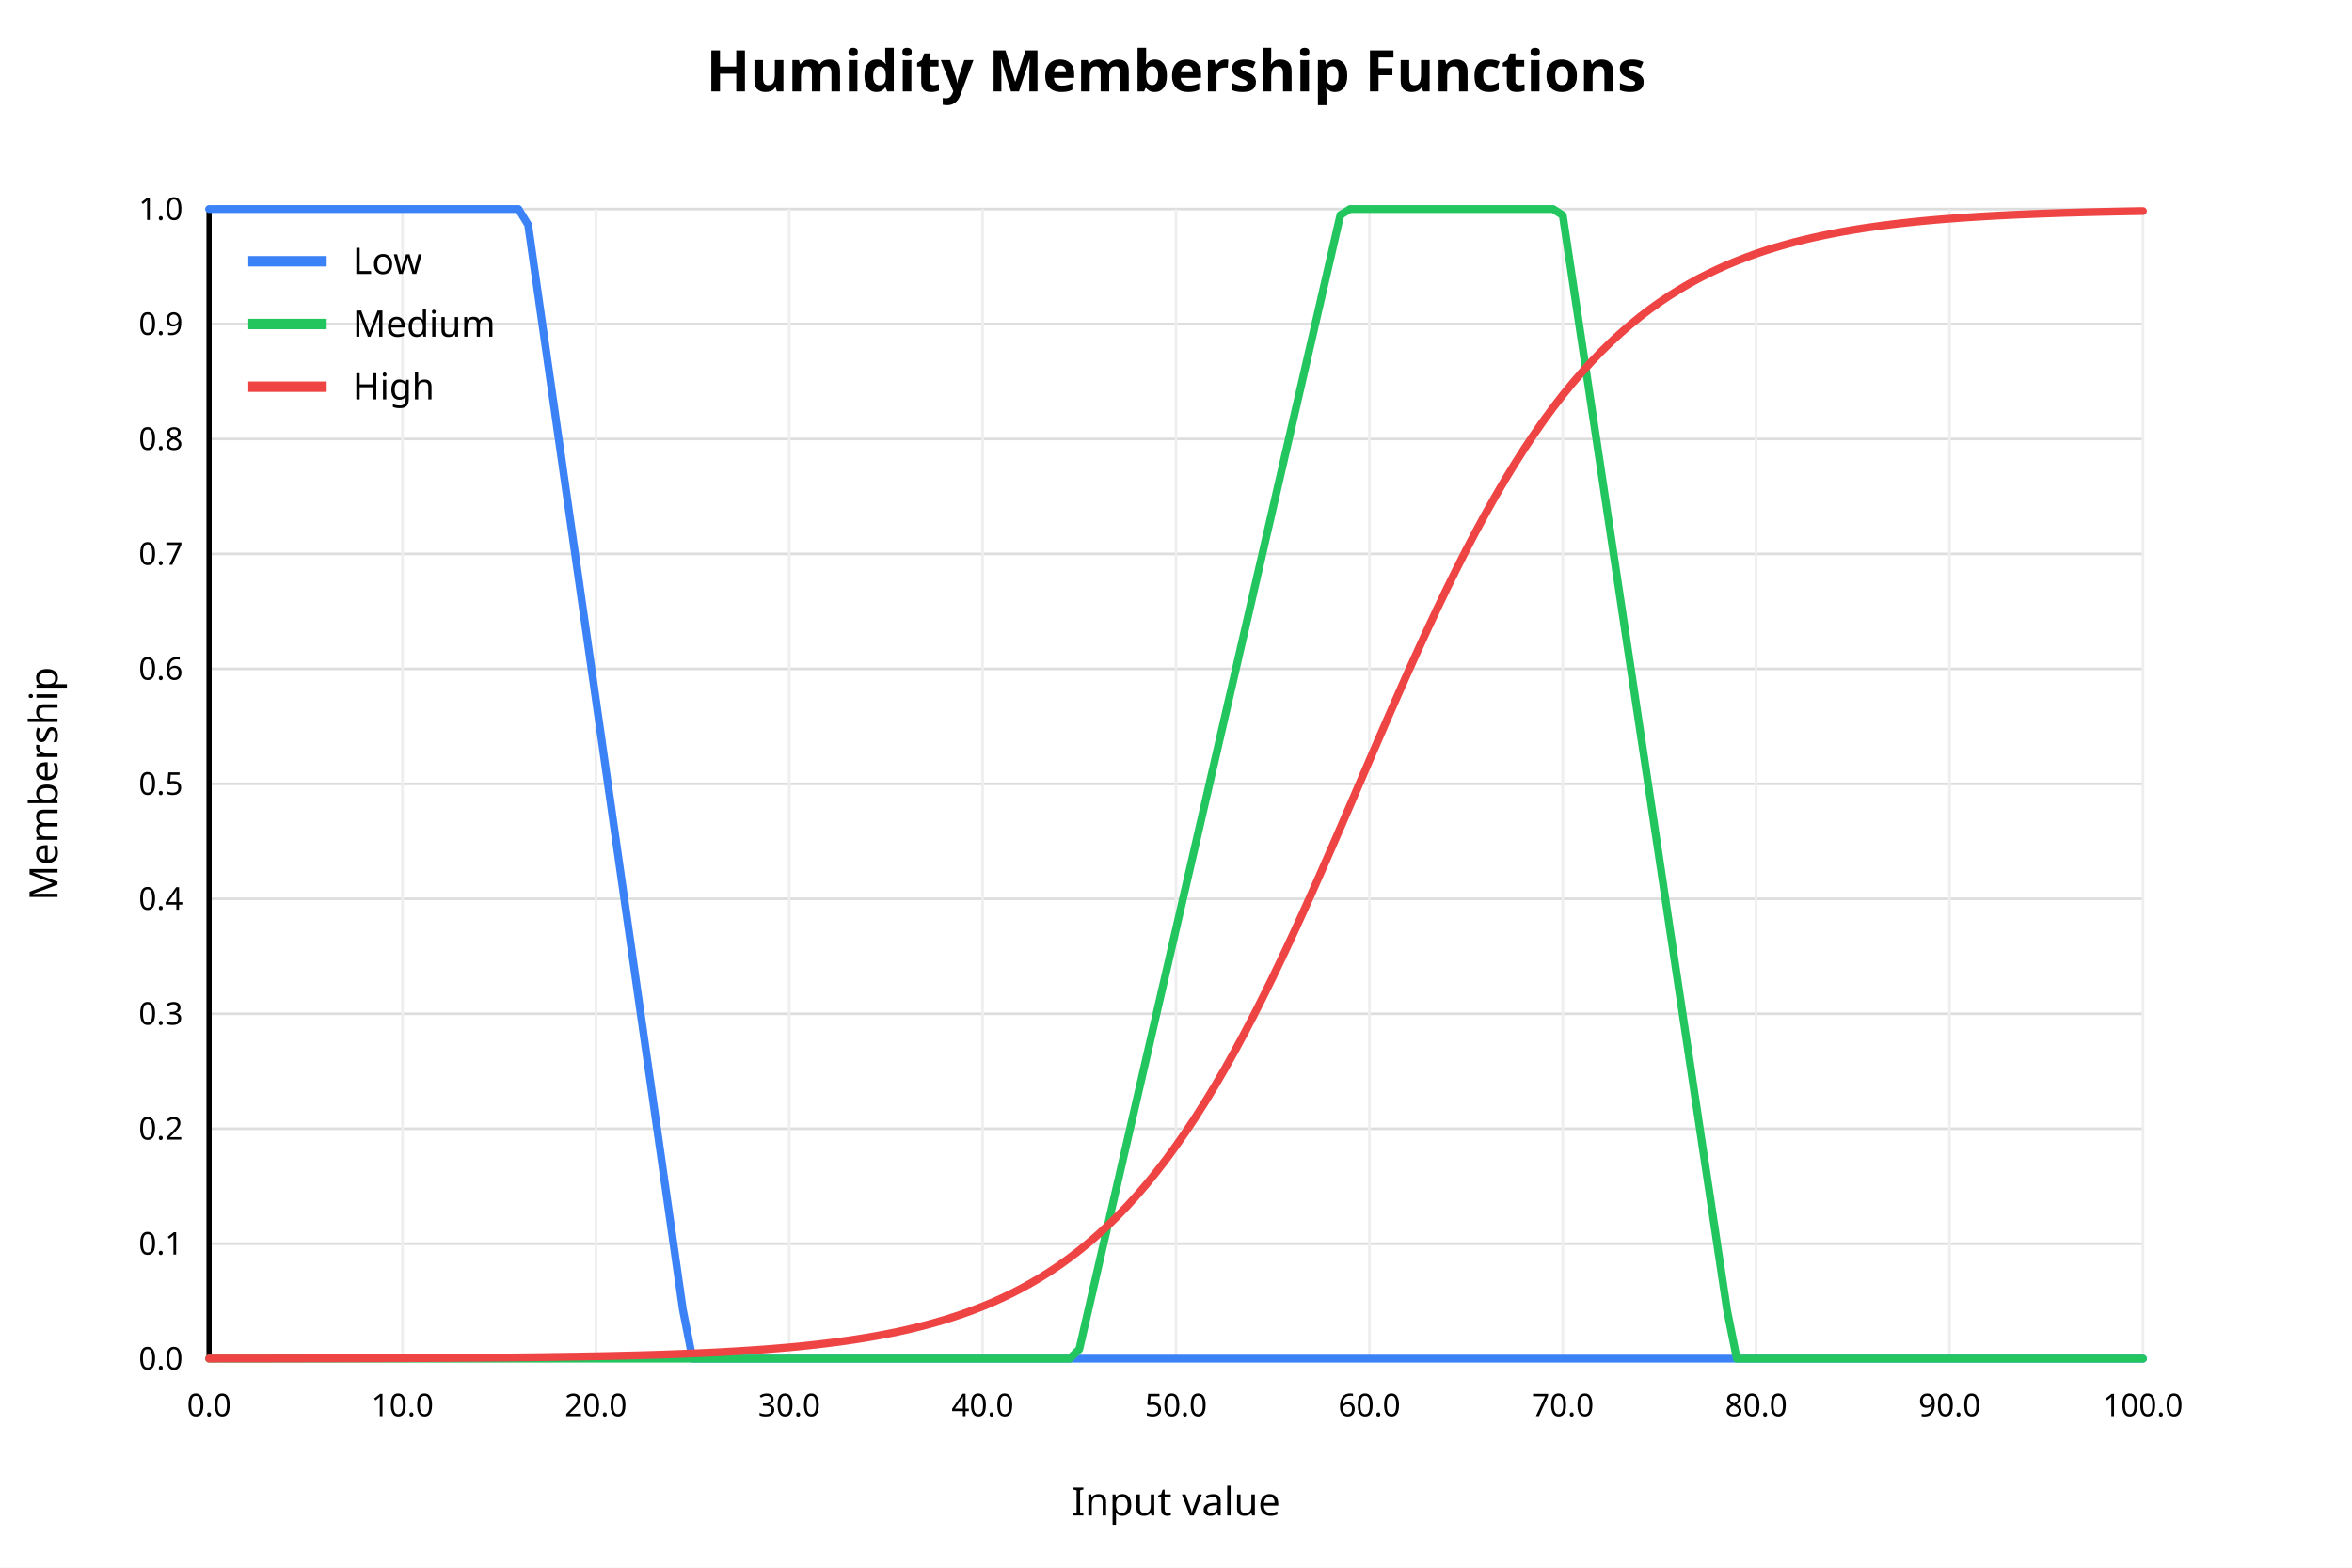
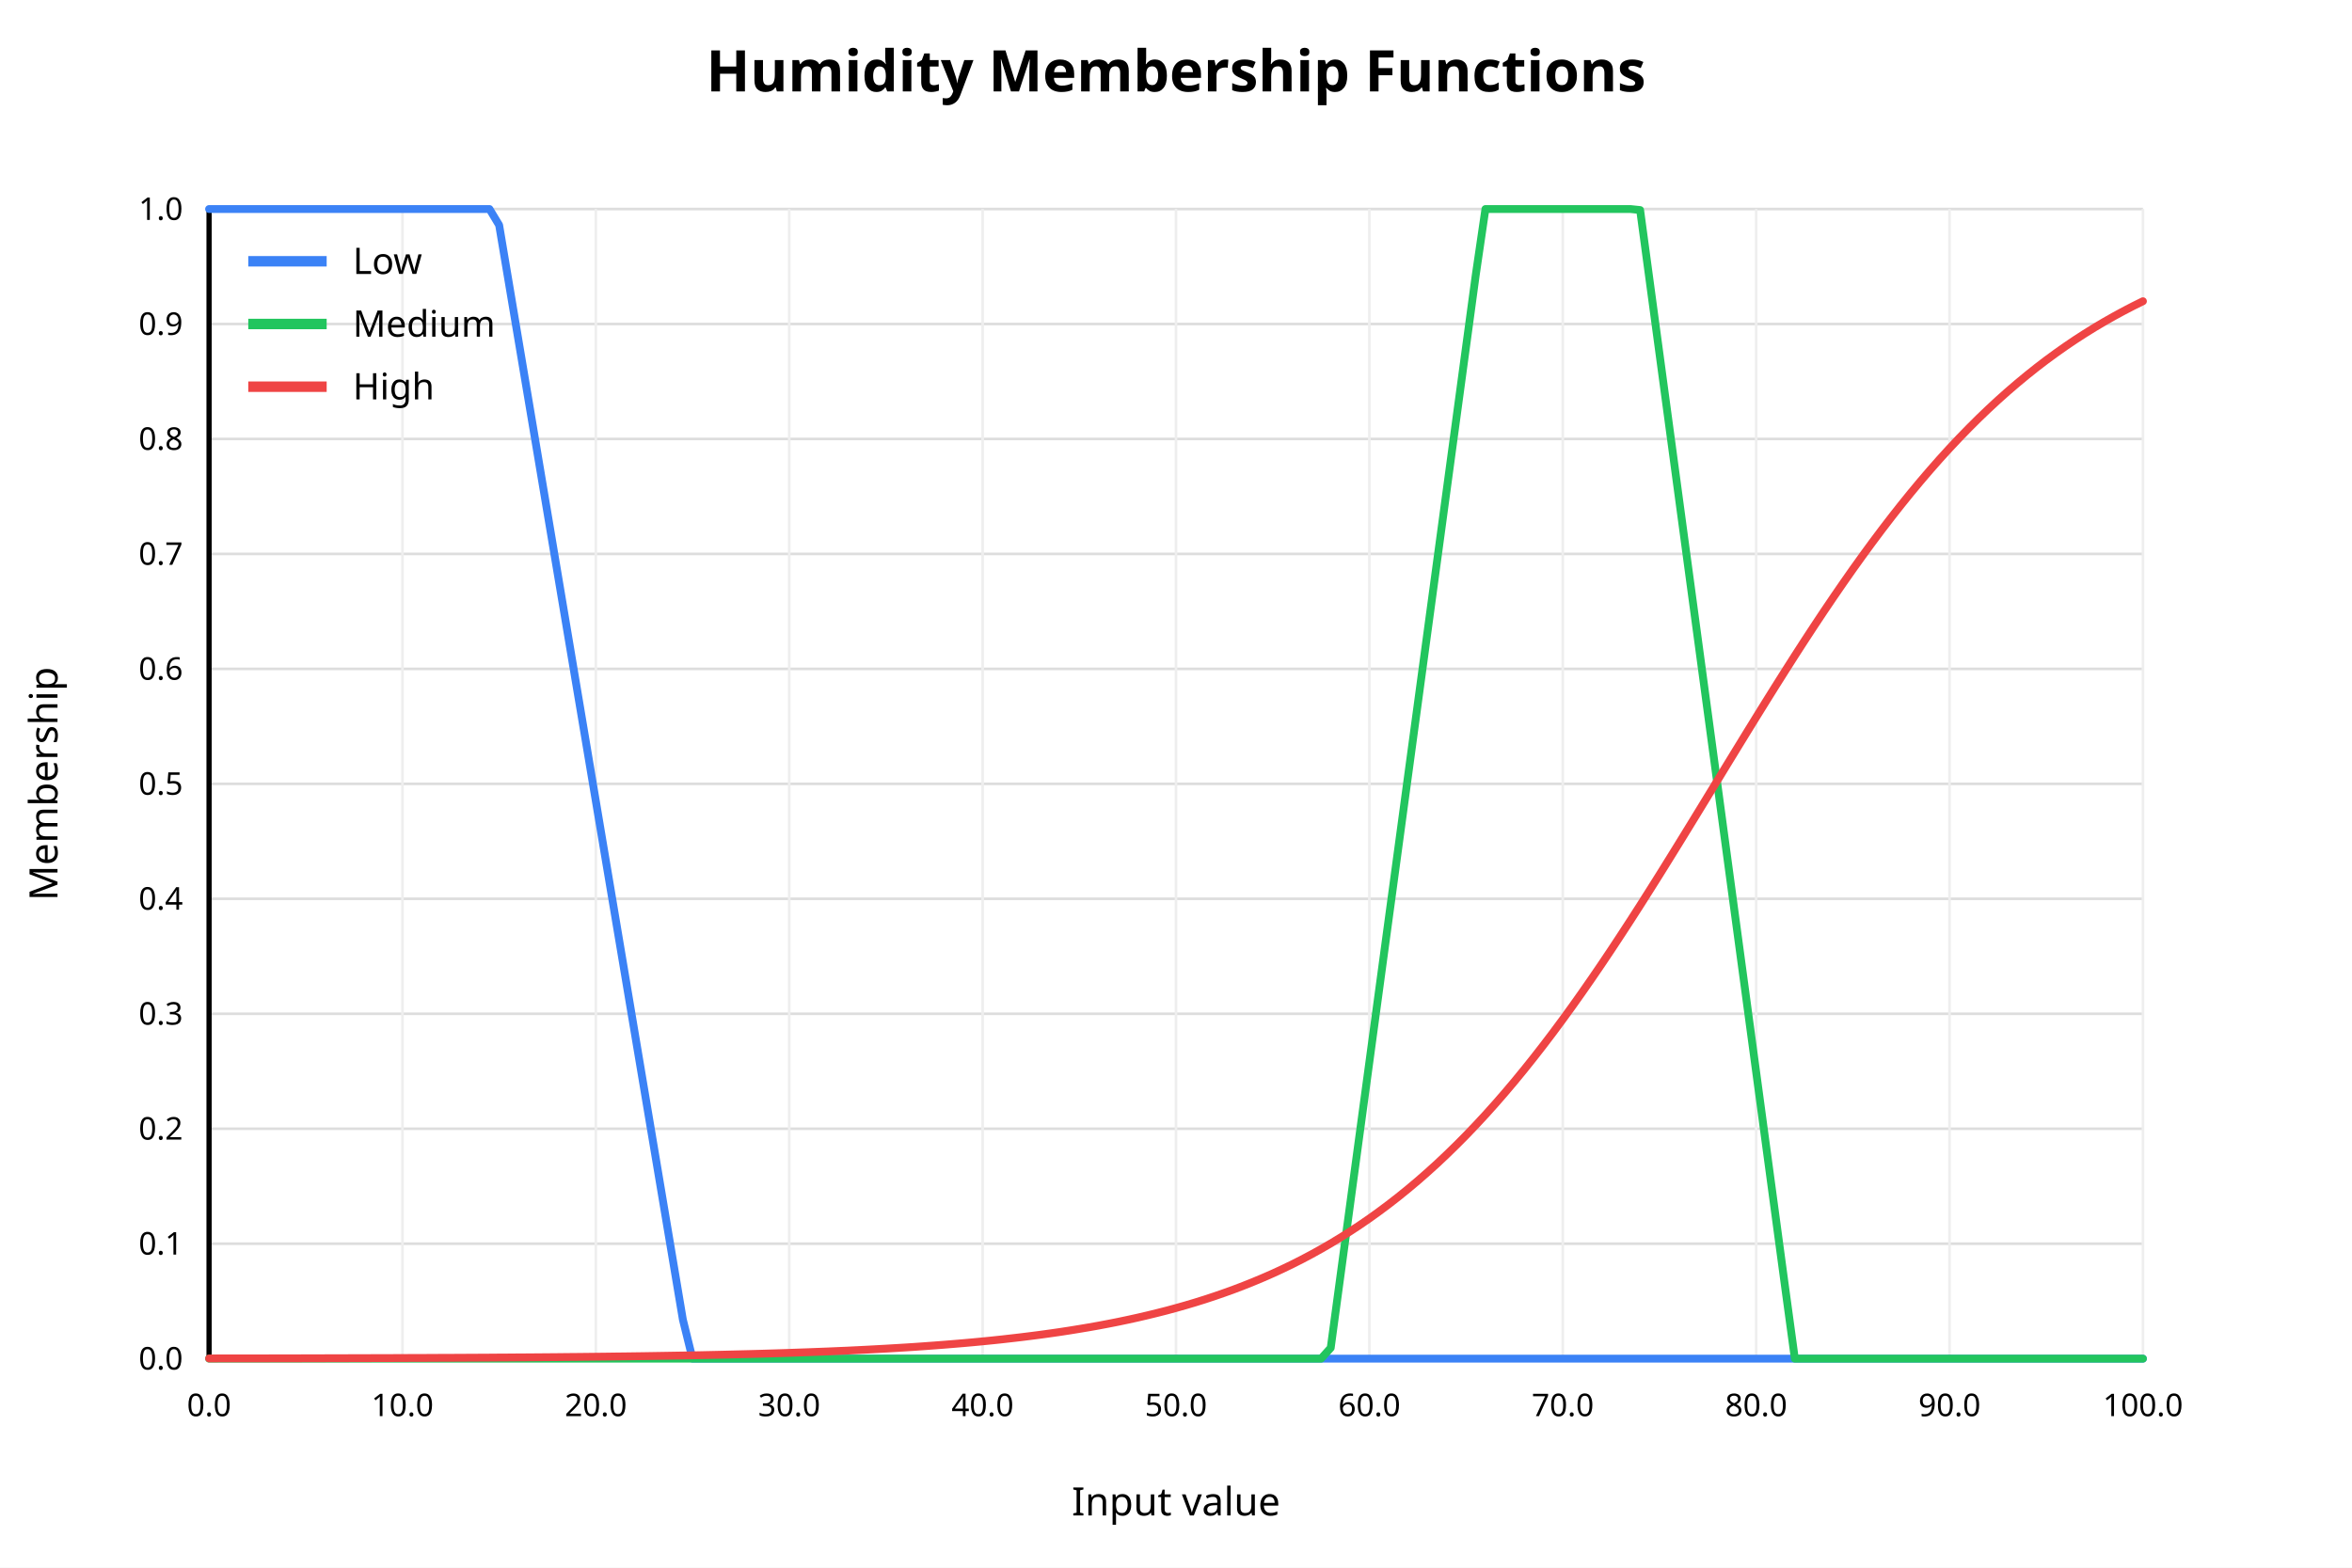
<svg xmlns="http://www.w3.org/2000/svg" width="900" height="600" viewBox="0 0 900 600">
  <rect x="0" y="0" width="900" height="600" fill="white" />
  <text x="450" y="35" text-anchor="middle" font-family="sans-serif" font-size="22" font-weight="bold" fill="black">Humidity Membership Functions</text>
  <line x1="80" y1="520.00" x2="820" y2="520.00" stroke="#dddddd" stroke-width="1" />
  <text x="70" y="520.00" text-anchor="end" dominant-baseline="middle" font-family="sans-serif" font-size="12" fill="black">0.0</text>
  <line x1="80" y1="476.00" x2="820" y2="476.00" stroke="#dddddd" stroke-width="1" />
  <text x="70" y="476.00" text-anchor="end" dominant-baseline="middle" font-family="sans-serif" font-size="12" fill="black">0.1</text>
  <line x1="80" y1="432.00" x2="820" y2="432.00" stroke="#dddddd" stroke-width="1" />
  <text x="70" y="432.00" text-anchor="end" dominant-baseline="middle" font-family="sans-serif" font-size="12" fill="black">0.2</text>
  <line x1="80" y1="388.00" x2="820" y2="388.00" stroke="#dddddd" stroke-width="1" />
  <text x="70" y="388.00" text-anchor="end" dominant-baseline="middle" font-family="sans-serif" font-size="12" fill="black">0.3</text>
  <line x1="80" y1="344.00" x2="820" y2="344.00" stroke="#dddddd" stroke-width="1" />
  <text x="70" y="344.00" text-anchor="end" dominant-baseline="middle" font-family="sans-serif" font-size="12" fill="black">0.4</text>
  <line x1="80" y1="300.00" x2="820" y2="300.00" stroke="#dddddd" stroke-width="1" />
  <text x="70" y="300.00" text-anchor="end" dominant-baseline="middle" font-family="sans-serif" font-size="12" fill="black">0.5</text>
  <line x1="80" y1="256.00" x2="820" y2="256.00" stroke="#dddddd" stroke-width="1" />
  <text x="70" y="256.00" text-anchor="end" dominant-baseline="middle" font-family="sans-serif" font-size="12" fill="black">0.6</text>
  <line x1="80" y1="212.00" x2="820" y2="212.00" stroke="#dddddd" stroke-width="1" />
  <text x="70" y="212.00" text-anchor="end" dominant-baseline="middle" font-family="sans-serif" font-size="12" fill="black">0.7</text>
  <line x1="80" y1="168.00" x2="820" y2="168.00" stroke="#dddddd" stroke-width="1" />
  <text x="70" y="168.00" text-anchor="end" dominant-baseline="middle" font-family="sans-serif" font-size="12" fill="black">0.8</text>
  <line x1="80" y1="124.00" x2="820" y2="124.00" stroke="#dddddd" stroke-width="1" />
  <text x="70" y="124.00" text-anchor="end" dominant-baseline="middle" font-family="sans-serif" font-size="12" fill="black">0.9</text>
  <line x1="80" y1="80.00" x2="820" y2="80.00" stroke="#dddddd" stroke-width="1" />
  <text x="70" y="80.00" text-anchor="end" dominant-baseline="middle" font-family="sans-serif" font-size="12" fill="black">1.0</text>
  <line x1="80.00" y1="80" x2="80.00" y2="520" stroke="#eeeeee" stroke-width="1" />
  <text x="80.00" y="542" text-anchor="middle" font-family="sans-serif" font-size="12" fill="black">0.0</text>
  <line x1="154.00" y1="80" x2="154.00" y2="520" stroke="#eeeeee" stroke-width="1" />
  <text x="154.00" y="542" text-anchor="middle" font-family="sans-serif" font-size="12" fill="black">10.0</text>
  <line x1="228.00" y1="80" x2="228.00" y2="520" stroke="#eeeeee" stroke-width="1" />
  <text x="228.00" y="542" text-anchor="middle" font-family="sans-serif" font-size="12" fill="black">20.0</text>
  <line x1="302.00" y1="80" x2="302.00" y2="520" stroke="#eeeeee" stroke-width="1" />
  <text x="302.00" y="542" text-anchor="middle" font-family="sans-serif" font-size="12" fill="black">30.0</text>
  <line x1="376.00" y1="80" x2="376.00" y2="520" stroke="#eeeeee" stroke-width="1" />
  <text x="376.00" y="542" text-anchor="middle" font-family="sans-serif" font-size="12" fill="black">40.0</text>
  <line x1="450.00" y1="80" x2="450.00" y2="520" stroke="#eeeeee" stroke-width="1" />
  <text x="450.00" y="542" text-anchor="middle" font-family="sans-serif" font-size="12" fill="black">50.0</text>
  <line x1="524.00" y1="80" x2="524.00" y2="520" stroke="#eeeeee" stroke-width="1" />
  <text x="524.00" y="542" text-anchor="middle" font-family="sans-serif" font-size="12" fill="black">60.0</text>
  <line x1="598.00" y1="80" x2="598.00" y2="520" stroke="#eeeeee" stroke-width="1" />
  <text x="598.00" y="542" text-anchor="middle" font-family="sans-serif" font-size="12" fill="black">70.0</text>
  <line x1="672.00" y1="80" x2="672.00" y2="520" stroke="#eeeeee" stroke-width="1" />
  <text x="672.00" y="542" text-anchor="middle" font-family="sans-serif" font-size="12" fill="black">80.0</text>
  <line x1="746.00" y1="80" x2="746.00" y2="520" stroke="#eeeeee" stroke-width="1" />
  <text x="746.00" y="542" text-anchor="middle" font-family="sans-serif" font-size="12" fill="black">90.0</text>
  <line x1="820.00" y1="80" x2="820.00" y2="520" stroke="#eeeeee" stroke-width="1" />
  <text x="820.00" y="542" text-anchor="middle" font-family="sans-serif" font-size="12" fill="black">100.0</text>
  <line x1="80" y1="520" x2="820" y2="520" stroke="black" stroke-width="2" />
  <line x1="80" y1="80" x2="80" y2="520" stroke="black" stroke-width="2" />
  <text x="450" y="580" text-anchor="middle" font-family="sans-serif" font-size="15" fill="black">Input value</text>
  <text x="22" y="300" text-anchor="middle" font-family="sans-serif" font-size="15" fill="black" transform="rotate(-90 22 300)">Membership</text>
-   <polyline fill="none" stroke="#3b82f6" stroke-width="3" stroke-linejoin="round" stroke-linecap="round" points="80.00,80.00 83.70,80.00 87.40,80.00 91.10,80.00 94.80,80.00 98.50,80.00 102.20,80.00 105.90,80.00 109.60,80.00 113.30,80.00 117.00,80.00 120.70,80.00 124.40,80.00 128.10,80.00 131.80,80.00 135.50,80.00 139.20,80.00 142.90,80.00 146.60,80.00 150.30,80.00 154.00,80.00 157.70,80.00 161.40,80.00 165.10,80.00 168.80,80.00 172.50,80.00 176.20,80.00 179.90,80.00 183.60,80.00 187.30,80.00 191.00,80.00 194.70,80.00 198.40,80.00 202.10,86.01 205.80,111.96 209.50,137.91 213.20,163.86 216.90,189.81 220.60,215.76 224.30,241.71 228.00,267.66 231.70,293.61 235.40,319.56 239.10,345.51 242.80,371.46 246.50,397.41 250.20,423.36 253.90,449.31 257.60,475.27 261.30,501.22 265.00,520.00 268.70,520.00 272.40,520.00 276.10,520.00 279.80,520.00 283.50,520.00 287.20,520.00 290.90,520.00 294.60,520.00 298.30,520.00 302.00,520.00 305.70,520.00 309.40,520.00 313.10,520.00 316.80,520.00 320.50,520.00 324.20,520.00 327.90,520.00 331.60,520.00 335.30,520.00 339.00,520.00 342.70,520.00 346.40,520.00 350.10,520.00 353.80,520.00 357.50,520.00 361.20,520.00 364.90,520.00 368.60,520.00 372.30,520.00 376.00,520.00 379.70,520.00 383.40,520.00 387.10,520.00 390.80,520.00 394.50,520.00 398.20,520.00 401.90,520.00 405.60,520.00 409.30,520.00 413.00,520.00 416.70,520.00 420.40,520.00 424.10,520.00 427.80,520.00 431.50,520.00 435.20,520.00 438.90,520.00 442.60,520.00 446.30,520.00 450.00,520.00 453.70,520.00 457.40,520.00 461.10,520.00 464.80,520.00 468.50,520.00 472.20,520.00 475.90,520.00 479.60,520.00 483.30,520.00 487.00,520.00 490.70,520.00 494.40,520.00 498.10,520.00 501.80,520.00 505.50,520.00 509.20,520.00 512.90,520.00 516.60,520.00 520.30,520.00 524.00,520.00 527.70,520.00 531.40,520.00 535.10,520.00 538.80,520.00 542.50,520.00 546.20,520.00 549.90,520.00 553.60,520.00 557.30,520.00 561.00,520.00 564.70,520.00 568.40,520.00 572.10,520.00 575.80,520.00 579.50,520.00 583.20,520.00 586.90,520.00 590.60,520.00 594.30,520.00 598.00,520.00 601.70,520.00 605.40,520.00 609.10,520.00 612.80,520.00 616.50,520.00 620.20,520.00 623.90,520.00 627.60,520.00 631.30,520.00 635.00,520.00 638.70,520.00 642.40,520.00 646.10,520.00 649.80,520.00 653.50,520.00 657.20,520.00 660.90,520.00 664.60,520.00 668.30,520.00 672.00,520.00 675.70,520.00 679.40,520.00 683.10,520.00 686.80,520.00 690.50,520.00 694.20,520.00 697.90,520.00 701.60,520.00 705.30,520.00 709.00,520.00 712.70,520.00 716.40,520.00 720.10,520.00 723.80,520.00 727.50,520.00 731.20,520.00 734.90,520.00 738.60,520.00 742.30,520.00 746.00,520.00 749.70,520.00 753.40,520.00 757.10,520.00 760.80,520.00 764.50,520.00 768.20,520.00 771.90,520.00 775.60,520.00 779.30,520.00 783.00,520.00 786.70,520.00 790.40,520.00 794.10,520.00 797.80,520.00 801.50,520.00 805.20,520.00 808.90,520.00 812.60,520.00 816.30,520.00 820.00,520.00" />
+   <polyline fill="none" stroke="#3b82f6" stroke-width="3" stroke-linejoin="round" stroke-linecap="round" points="80.00,80.00 83.70,80.00 87.40,80.00 91.10,80.00 94.80,80.00 98.50,80.00 102.20,80.00 105.90,80.00 109.60,80.00 113.30,80.00 117.00,80.00 120.70,80.00 124.40,80.00 128.10,80.00 131.80,80.00 135.50,80.00 139.20,80.00 142.90,80.00 146.60,80.00 150.30,80.00 154.00,80.00 157.70,80.00 161.40,80.00 165.10,80.00 168.80,80.00 172.50,80.00 176.20,80.00 179.90,80.00 183.60,80.00 187.30,80.00 191.00,86.16 194.70,108.20 198.40,130.25 202.10,152.30 205.80,174.34 209.50,196.39 213.20,218.43 216.90,240.48 220.60,262.52 224.30,284.57 228.00,306.62 231.70,328.66 235.40,350.71 239.10,372.75 242.80,394.80 246.50,416.85 250.20,438.89 253.90,460.94 257.60,482.98 261.30,505.03 265.00,520.00 268.70,520.00 272.40,520.00 276.10,520.00 279.80,520.00 283.50,520.00 287.20,520.00 290.90,520.00 294.60,520.00 298.30,520.00 302.00,520.00 305.70,520.00 309.40,520.00 313.10,520.00 316.80,520.00 320.50,520.00 324.20,520.00 327.90,520.00 331.60,520.00 335.30,520.00 339.00,520.00 342.70,520.00 346.40,520.00 350.10,520.00 353.80,520.00 357.50,520.00 361.20,520.00 364.90,520.00 368.60,520.00 372.30,520.00 376.00,520.00 379.70,520.00 383.40,520.00 387.10,520.00 390.80,520.00 394.50,520.00 398.20,520.00 401.90,520.00 405.60,520.00 409.30,520.00 413.00,520.00 416.70,520.00 420.40,520.00 424.10,520.00 427.80,520.00 431.50,520.00 435.20,520.00 438.90,520.00 442.60,520.00 446.30,520.00 450.00,520.00 453.70,520.00 457.40,520.00 461.10,520.00 464.80,520.00 468.50,520.00 472.20,520.00 475.90,520.00 479.60,520.00 483.30,520.00 487.00,520.00 490.70,520.00 494.40,520.00 498.10,520.00 501.80,520.00 505.50,520.00 509.20,520.00 512.90,520.00 516.60,520.00 520.30,520.00 524.00,520.00 527.70,520.00 531.40,520.00 535.10,520.00 538.80,520.00 542.50,520.00 546.20,520.00 549.90,520.00 553.60,520.00 557.30,520.00 561.00,520.00 564.70,520.00 568.40,520.00 572.10,520.00 575.80,520.00 579.50,520.00 583.20,520.00 586.90,520.00 590.60,520.00 594.30,520.00 598.00,520.00 601.70,520.00 605.40,520.00 609.10,520.00 612.80,520.00 616.50,520.00 620.20,520.00 623.90,520.00 627.60,520.00 631.30,520.00 635.00,520.00 638.70,520.00 642.40,520.00 646.10,520.00 649.80,520.00 653.50,520.00 657.20,520.00 660.90,520.00 664.60,520.00 668.30,520.00 672.00,520.00 675.70,520.00 679.40,520.00 683.10,520.00 686.80,520.00 690.50,520.00 694.20,520.00 697.90,520.00 701.60,520.00 705.30,520.00 709.00,520.00 712.70,520.00 716.40,520.00 720.10,520.00 723.80,520.00 727.50,520.00 731.20,520.00 734.90,520.00 738.60,520.00 742.30,520.00 746.00,520.00 749.70,520.00 753.40,520.00 757.10,520.00 760.80,520.00 764.50,520.00 768.20,520.00 771.90,520.00 775.60,520.00 779.30,520.00 783.00,520.00 786.70,520.00 790.40,520.00 794.10,520.00 797.80,520.00 801.50,520.00 805.20,520.00 808.90,520.00 812.60,520.00 816.30,520.00 820.00,520.00" />
  <line x1="95" y1="100" x2="125" y2="100" stroke="#3b82f6" stroke-width="4" />
  <text x="135" y="100" dominant-baseline="middle" font-family="sans-serif" font-size="14" fill="black">Low</text>
-   <polyline fill="none" stroke="#22c55e" stroke-width="3" stroke-linejoin="round" stroke-linecap="round" points="80.00,520.00 83.70,520.00 87.40,520.00 91.10,520.00 94.80,520.00 98.50,520.00 102.20,520.00 105.90,520.00 109.60,520.00 113.30,520.00 117.00,520.00 120.70,520.00 124.40,520.00 128.10,520.00 131.80,520.00 135.50,520.00 139.20,520.00 142.90,520.00 146.60,520.00 150.30,520.00 154.00,520.00 157.70,520.00 161.40,520.00 165.10,520.00 168.80,520.00 172.50,520.00 176.20,520.00 179.90,520.00 183.60,520.00 187.30,520.00 191.00,520.00 194.70,520.00 198.40,520.00 202.10,520.00 205.80,520.00 209.50,520.00 213.20,520.00 216.90,520.00 220.60,520.00 224.30,520.00 228.00,520.00 231.70,520.00 235.40,520.00 239.10,520.00 242.80,520.00 246.50,520.00 250.20,520.00 253.90,520.00 257.60,520.00 261.30,520.00 265.00,520.00 268.70,520.00 272.40,520.00 276.10,520.00 279.80,520.00 283.50,520.00 287.20,520.00 290.90,520.00 294.60,520.00 298.30,520.00 302.00,520.00 305.70,520.00 309.40,520.00 313.10,520.00 316.80,520.00 320.50,520.00 324.20,520.00 327.90,520.00 331.60,520.00 335.30,520.00 339.00,520.00 342.70,520.00 346.40,520.00 350.10,520.00 353.80,520.00 357.50,520.00 361.20,520.00 364.90,520.00 368.60,520.00 372.30,520.00 376.00,520.00 379.70,520.00 383.40,520.00 387.10,520.00 390.80,520.00 394.50,520.00 398.20,520.00 401.90,520.00 405.60,520.00 409.30,520.00 413.00,516.37 416.70,500.29 420.40,484.21 424.10,468.14 427.80,452.06 431.50,435.98 435.20,419.90 438.90,403.82 442.60,387.75 446.30,371.67 450.00,355.59 453.70,339.51 457.40,323.44 461.10,307.36 464.80,291.28 468.50,275.20 472.20,259.13 475.90,243.05 479.60,226.97 483.30,210.89 487.00,194.81 490.70,178.74 494.40,162.66 498.10,146.58 501.80,130.50 505.50,114.43 509.20,98.35 512.90,82.27 516.60,80.00 520.30,80.00 524.00,80.00 527.70,80.00 531.40,80.00 535.10,80.00 538.80,80.00 542.50,80.00 546.20,80.00 549.90,80.00 553.60,80.00 557.30,80.00 561.00,80.00 564.70,80.00 568.40,80.00 572.10,80.00 575.80,80.00 579.50,80.00 583.20,80.00 586.90,80.00 590.60,80.00 594.30,80.00 598.00,82.39 601.70,107.05 605.40,131.71 609.10,156.37 612.80,181.03 616.50,205.69 620.20,230.36 623.90,255.02 627.60,279.68 631.30,304.34 635.00,329.00 638.70,353.66 642.40,378.32 646.10,402.98 649.80,427.64 653.50,452.30 657.20,476.96 660.90,501.62 664.60,520.00 668.30,520.00 672.00,520.00 675.70,520.00 679.40,520.00 683.10,520.00 686.80,520.00 690.50,520.00 694.20,520.00 697.90,520.00 701.60,520.00 705.30,520.00 709.00,520.00 712.70,520.00 716.40,520.00 720.10,520.00 723.80,520.00 727.50,520.00 731.20,520.00 734.90,520.00 738.60,520.00 742.30,520.00 746.00,520.00 749.70,520.00 753.40,520.00 757.10,520.00 760.80,520.00 764.50,520.00 768.20,520.00 771.90,520.00 775.60,520.00 779.30,520.00 783.00,520.00 786.70,520.00 790.40,520.00 794.10,520.00 797.80,520.00 801.50,520.00 805.20,520.00 808.90,520.00 812.60,520.00 816.30,520.00 820.00,520.00" />
+   <polyline fill="none" stroke="#22c55e" stroke-width="3" stroke-linejoin="round" stroke-linecap="round" points="80.00,520.00 83.70,520.00 87.40,520.00 91.10,520.00 94.80,520.00 98.50,520.00 102.20,520.00 105.90,520.00 109.60,520.00 113.30,520.00 117.00,520.00 120.70,520.00 124.40,520.00 128.10,520.00 131.80,520.00 135.50,520.00 139.20,520.00 142.90,520.00 146.60,520.00 150.30,520.00 154.00,520.00 157.70,520.00 161.40,520.00 165.10,520.00 168.80,520.00 172.50,520.00 176.20,520.00 179.90,520.00 183.60,520.00 187.30,520.00 191.00,520.00 194.70,520.00 198.40,520.00 202.10,520.00 205.80,520.00 209.50,520.00 213.20,520.00 216.90,520.00 220.60,520.00 224.30,520.00 228.00,520.00 231.70,520.00 235.40,520.00 239.10,520.00 242.80,520.00 246.50,520.00 250.20,520.00 253.90,520.00 257.60,520.00 261.30,520.00 265.00,520.00 268.70,520.00 272.40,520.00 276.10,520.00 279.80,520.00 283.50,520.00 287.20,520.00 290.90,520.00 294.60,520.00 298.30,520.00 302.00,520.00 305.70,520.00 309.40,520.00 313.10,520.00 316.80,520.00 320.50,520.00 324.20,520.00 327.90,520.00 331.60,520.00 335.30,520.00 339.00,520.00 342.70,520.00 346.40,520.00 350.10,520.00 353.80,520.00 357.50,520.00 361.20,520.00 364.90,520.00 368.60,520.00 372.30,520.00 376.00,520.00 379.70,520.00 383.40,520.00 387.10,520.00 390.80,520.00 394.50,520.00 398.20,520.00 401.90,520.00 405.60,520.00 409.30,520.00 413.00,520.00 416.70,520.00 420.40,520.00 424.10,520.00 427.80,520.00 431.50,520.00 435.20,520.00 438.90,520.00 442.60,520.00 446.30,520.00 450.00,520.00 453.70,520.00 457.40,520.00 461.10,520.00 464.80,520.00 468.50,520.00 472.20,520.00 475.90,520.00 479.60,520.00 483.30,520.00 487.00,520.00 490.70,520.00 494.40,520.00 498.10,520.00 501.80,520.00 505.50,520.00 509.20,515.89 512.90,488.51 516.60,461.14 520.30,433.76 524.00,406.39 527.70,379.01 531.40,351.63 535.10,324.26 538.80,296.88 542.50,269.51 546.20,242.13 549.90,214.76 553.60,187.38 557.30,160.01 561.00,132.63 564.70,105.26 568.40,80.00 572.10,80.00 575.80,80.00 579.50,80.00 583.20,80.00 586.90,80.00 590.60,80.00 594.30,80.00 598.00,80.00 601.70,80.00 605.40,80.00 609.10,80.00 612.80,80.00 616.50,80.00 620.20,80.00 623.90,80.00 627.60,80.39 631.30,107.89 635.00,135.38 638.70,162.87 642.40,190.37 646.10,217.86 649.80,245.35 653.50,272.85 657.20,300.34 660.90,327.83 664.60,355.33 668.30,382.82 672.00,410.32 675.70,437.81 679.40,465.30 683.10,492.80 686.80,520.00 690.50,520.00 694.20,520.00 697.90,520.00 701.60,520.00 705.30,520.00 709.00,520.00 712.70,520.00 716.40,520.00 720.10,520.00 723.80,520.00 727.50,520.00 731.20,520.00 734.90,520.00 738.60,520.00 742.30,520.00 746.00,520.00 749.70,520.00 753.40,520.00 757.10,520.00 760.80,520.00 764.50,520.00 768.20,520.00 771.90,520.00 775.60,520.00 779.30,520.00 783.00,520.00 786.70,520.00 790.40,520.00 794.10,520.00 797.80,520.00 801.50,520.00 805.20,520.00 808.90,520.00 812.60,520.00 816.30,520.00 820.00,520.00" />
  <line x1="95" y1="124" x2="125" y2="124" stroke="#22c55e" stroke-width="4" />
  <text x="135" y="124" dominant-baseline="middle" font-family="sans-serif" font-size="14" fill="black">Medium</text>
-   <polyline fill="none" stroke="#ef4444" stroke-width="3" stroke-linejoin="round" stroke-linecap="round" points="80.00,519.96 83.70,519.96 87.40,519.95 91.10,519.95 94.80,519.94 98.50,519.94 102.20,519.94 105.90,519.93 109.60,519.92 113.30,519.92 117.00,519.91 120.70,519.90 124.40,519.90 128.10,519.89 131.80,519.88 135.50,519.87 139.20,519.86 142.90,519.85 146.60,519.84 150.30,519.82 154.00,519.81 157.70,519.79 161.40,519.78 165.10,519.76 168.80,519.74 172.50,519.72 176.20,519.69 179.90,519.67 183.60,519.64 187.30,519.61 191.00,519.58 194.70,519.55 198.40,519.51 202.10,519.47 205.80,519.43 209.50,519.38 213.20,519.33 216.90,519.27 220.60,519.22 224.30,519.15 228.00,519.08 231.70,519.01 235.40,518.93 239.10,518.84 242.80,518.75 246.50,518.65 250.20,518.54 253.90,518.42 257.60,518.29 261.30,518.15 265.00,518.00 268.70,517.84 272.40,517.67 276.10,517.48 279.80,517.27 283.50,517.05 287.20,516.81 290.90,516.56 294.60,516.28 298.30,515.98 302.00,515.66 305.70,515.31 309.40,514.93 313.10,514.52 316.80,514.08 320.50,513.61 324.20,513.10 327.90,512.55 331.60,511.95 335.30,511.31 339.00,510.62 342.70,509.88 346.40,509.07 350.10,508.21 353.80,507.28 357.50,506.28 361.20,505.20 364.90,504.04 368.60,502.79 372.30,501.45 376.00,500.01 379.70,498.47 383.40,496.81 387.10,495.03 390.80,493.12 394.50,491.08 398.20,488.90 401.90,486.56 405.60,484.06 409.30,481.40 413.00,478.55 416.70,475.53 420.40,472.30 424.10,468.87 427.80,465.24 431.50,461.38 435.20,457.29 438.90,452.97 442.60,448.41 446.30,443.60 450.00,438.53 453.70,433.22 457.40,427.64 461.10,421.81 464.80,415.72 468.50,409.37 472.20,402.78 475.90,395.93 479.60,388.85 483.30,381.55 487.00,374.02 490.70,366.30 494.40,358.39 498.10,350.32 501.80,342.11 505.50,333.76 509.20,325.32 512.90,316.80 516.60,308.24 520.30,299.64 524.00,291.05 527.70,282.48 531.40,273.97 535.10,265.54 538.80,257.20 542.50,249.00 546.20,240.94 549.90,233.05 553.60,225.34 557.30,217.84 561.00,210.55 564.70,203.49 568.40,196.67 572.10,190.09 575.80,183.76 579.50,177.69 583.20,171.88 586.90,166.33 590.60,161.03 594.30,155.99 598.00,151.20 601.70,146.66 605.40,142.36 609.10,138.29 612.80,134.45 616.50,130.83 620.20,127.42 623.90,124.21 627.60,121.20 631.30,118.37 635.00,115.72 638.70,113.24 642.40,110.92 646.10,108.74 649.80,106.71 653.50,104.82 657.20,103.05 660.90,101.40 664.60,99.87 668.30,98.43 672.00,97.10 675.70,95.86 679.40,94.71 683.10,93.64 686.80,92.64 690.50,91.72 694.20,90.86 697.90,90.06 701.60,89.32 705.30,88.63 709.00,88.00 712.70,87.40 716.40,86.86 720.10,86.35 723.80,85.88 727.50,85.44 731.20,85.04 734.90,84.66 738.60,84.31 742.30,83.99 746.00,83.70 749.70,83.42 753.40,83.16 757.10,82.93 760.80,82.71 764.50,82.51 768.20,82.32 771.90,82.15 775.60,81.99 779.30,81.84 783.00,81.70 786.70,81.57 790.40,81.45 794.10,81.35 797.80,81.24 801.50,81.15 805.20,81.06 808.90,80.98 812.60,80.91 816.30,80.84 820.00,80.78" />
+   <polyline fill="none" stroke="#ef4444" stroke-width="3" stroke-linejoin="round" stroke-linecap="round" points="80.00,519.92 83.70,519.91 87.40,519.91 91.10,519.90 94.80,519.90 98.50,519.89 102.20,519.89 105.90,519.88 109.60,519.87 113.30,519.87 117.00,519.86 120.70,519.85 124.40,519.84 128.10,519.83 131.80,519.82 135.50,519.81 139.20,519.80 142.90,519.79 146.60,519.78 150.30,519.77 154.00,519.75 157.70,519.74 161.40,519.73 165.10,519.71 168.80,519.69 172.50,519.68 176.20,519.66 179.90,519.64 183.60,519.62 187.30,519.60 191.00,519.57 194.70,519.55 198.40,519.52 202.10,519.50 205.80,519.47 209.50,519.44 213.20,519.41 216.90,519.37 220.60,519.34 224.30,519.30 228.00,519.26 231.70,519.22 235.40,519.17 239.10,519.13 242.80,519.08 246.50,519.03 250.20,518.97 253.90,518.91 257.60,518.85 261.30,518.79 265.00,518.72 268.70,518.65 272.40,518.57 276.10,518.49 279.80,518.40 283.50,518.31 287.20,518.22 290.90,518.12 294.60,518.01 298.30,517.90 302.00,517.78 305.70,517.65 309.40,517.52 313.10,517.38 316.80,517.24 320.50,517.08 324.20,516.92 327.90,516.74 331.60,516.56 335.30,516.36 339.00,516.16 342.70,515.94 346.40,515.72 350.10,515.48 353.80,515.22 357.50,514.95 361.20,514.67 364.90,514.37 368.60,514.06 372.30,513.73 376.00,513.38 379.70,513.01 383.40,512.62 387.10,512.20 390.80,511.77 394.50,511.31 398.20,510.83 401.90,510.32 405.60,509.79 409.30,509.22 413.00,508.62 416.70,508.00 420.40,507.34 424.10,506.64 427.80,505.91 431.50,505.13 435.20,504.32 438.90,503.46 442.60,502.56 446.30,501.62 450.00,500.62 453.70,499.57 457.40,498.47 461.10,497.31 464.80,496.09 468.50,494.81 472.20,493.47 475.90,492.06 479.60,490.58 483.30,489.03 487.00,487.41 490.70,485.70 494.40,483.92 498.10,482.05 501.80,480.09 505.50,478.04 509.20,475.90 512.90,473.66 516.60,471.32 520.30,468.88 524.00,466.34 527.70,463.68 531.40,460.92 535.10,458.04 538.80,455.04 542.50,451.93 546.20,448.69 549.90,445.34 553.60,441.85 557.30,438.24 561.00,434.51 564.70,430.64 568.40,426.65 572.10,422.53 575.80,418.28 579.50,413.90 583.20,409.39 586.90,404.76 590.60,400.01 594.30,395.14 598.00,390.14 601.70,385.04 605.40,379.82 609.10,374.50 612.80,369.08 616.50,363.56 620.20,357.95 623.90,352.27 627.60,346.51 631.30,340.67 635.00,334.79 638.70,328.84 642.40,322.86 646.10,316.84 649.80,310.80 653.50,304.74 657.20,298.67 660.90,292.60 664.60,286.55 668.30,280.51 672.00,274.51 675.70,268.54 679.40,262.62 683.10,256.76 686.80,250.95 690.50,245.22 694.20,239.57 697.90,234.00 701.60,228.53 705.30,223.15 709.00,217.87 712.70,212.71 716.40,207.65 720.10,202.71 723.80,197.89 727.50,193.19 731.20,188.61 734.90,184.16 738.60,179.84 742.30,175.64 746.00,171.58 749.70,167.64 753.40,163.84 757.10,160.15 760.80,156.60 764.50,153.17 768.20,149.87 771.90,146.69 775.60,143.63 779.30,140.68 783.00,137.85 786.70,135.14 790.40,132.53 794.10,130.03 797.80,127.64 801.50,125.34 805.20,123.15 808.90,121.05 812.60,119.04 816.30,117.12 820.00,115.29" />
  <line x1="95" y1="148" x2="125" y2="148" stroke="#ef4444" stroke-width="4" />
  <text x="135" y="148" dominant-baseline="middle" font-family="sans-serif" font-size="14" fill="black">High</text>
</svg>
